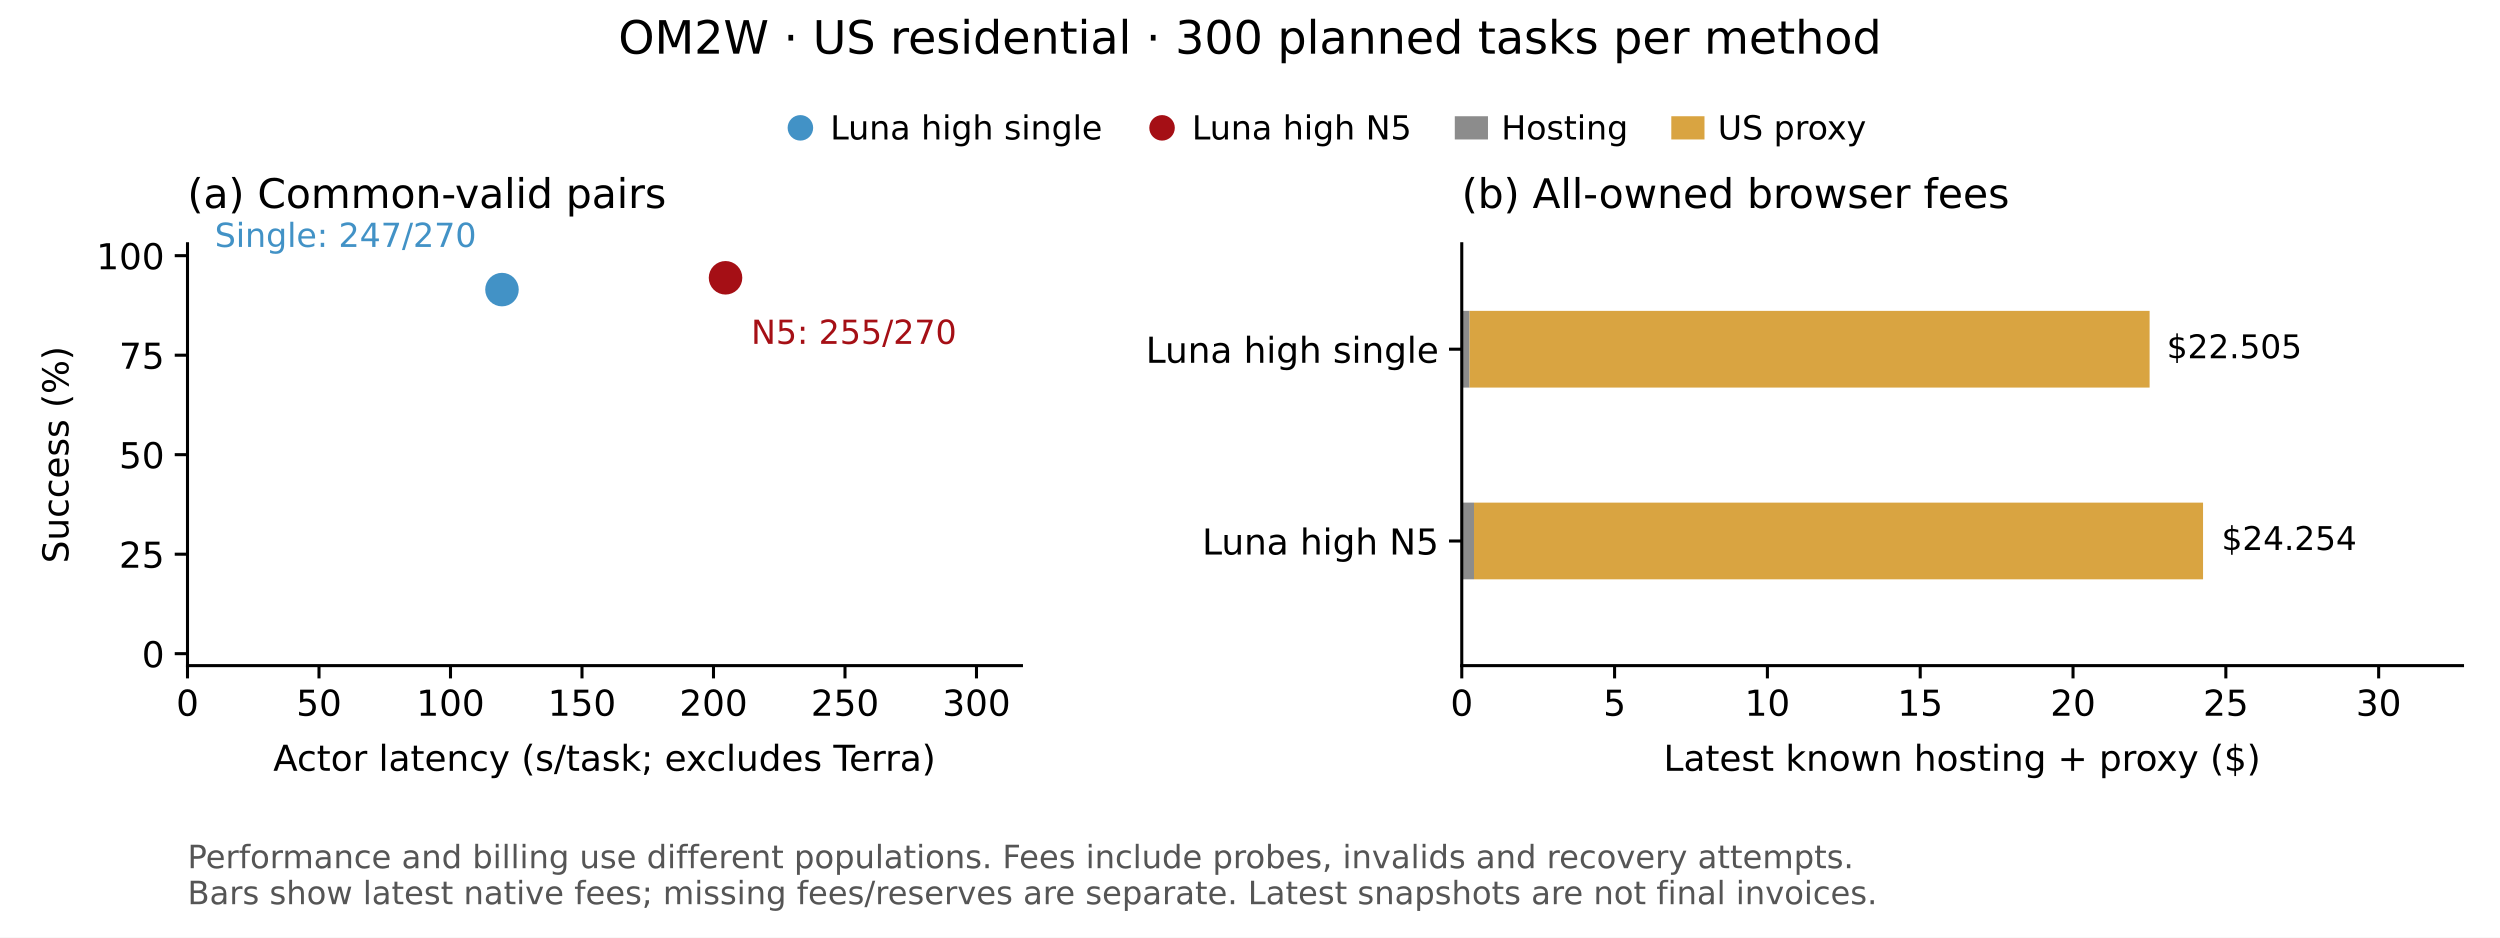
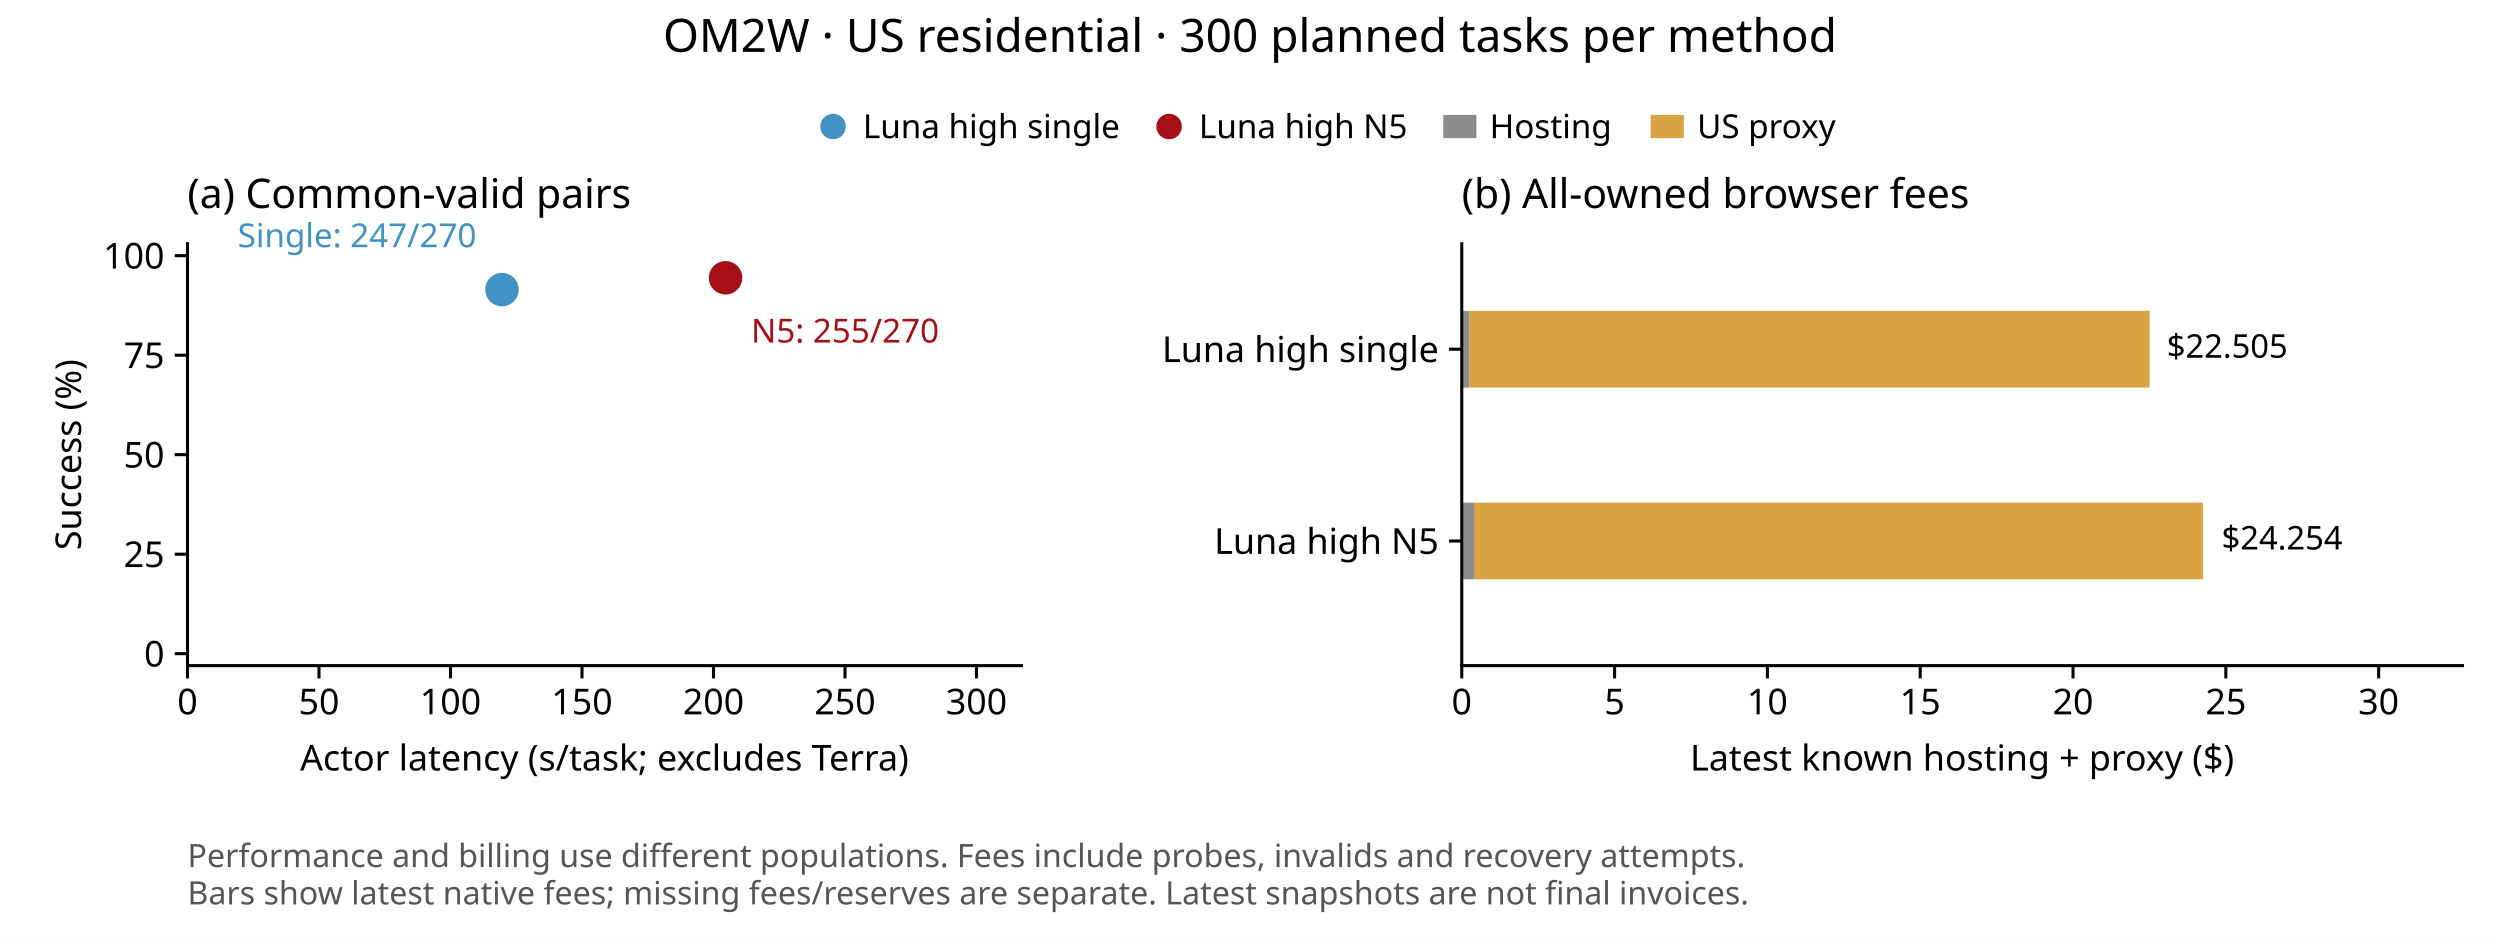
<svg xmlns="http://www.w3.org/2000/svg" xmlns:xlink="http://www.w3.org/1999/xlink" width="489.6pt" height="183.6pt" viewBox="0 0 489.6 183.6" version="1.1">
  <defs>
    <style type="text/css">*{stroke-linejoin: round; stroke-linecap: butt}</style>
  </defs>
  <g id="figure_1">
    <g id="patch_1">
-       <path d="M 0 183.6  L 489.6 183.6  L 489.6 0  L 0 0  z " style="fill: #ffffff" />
+       <path d="M 0 183.6 L 489.6 183.6 L 489.6 0 L 0 0 z " style="fill: #ffffff" />
    </g>
    <g id="axes_1">
      <g id="patch_2">
-         <path d="M 36.72 130.356  L 200.04 130.356  L 200.04 47.736  L 36.72 47.736  z " style="fill: #ffffff" />
+         <path d="M 36.72 130.356 L 200.04 130.356 L 200.04 47.736 L 36.72 47.736 z " style="fill: #ffffff" />
      </g>
      <g id="matplotlib.axis_1">
        <g id="xtick_1">
          <g id="line2d_1">
            <defs>
-               <path id="mb573e9f956" d="M 0 0  L 0 2.5  " style="stroke: #000000; stroke-width: 0.6" />
+               <path id="mb573e9f956" d="M 0 0 L 0 2.5 " style="stroke: #000000; stroke-width: 0.6" />
            </defs>
            <g>
              <use xlink:href="#mb573e9f956" x="36.72" y="130.356" style="stroke: #000000; stroke-width: 0.6" />
            </g>
          </g>
          <g id="text_1">
-             <text style="font: 7px 'DejaVu Sans'; text-anchor: middle" x="36.72" y="140.175" transform="rotate(-0 36.72 140.1749)">0</text>
+             <text style="font: 7px 'Albert Sans'; text-anchor: middle" x="36.72" y="139.896" transform="rotate(-0 36.72 139.896)">0</text>
          </g>
        </g>
        <g id="xtick_2">
          <g id="line2d_2">
            <g>
              <use xlink:href="#mb573e9f956" x="62.473" y="130.356" style="stroke: #000000; stroke-width: 0.6" />
            </g>
          </g>
          <g id="text_2">
-             <text style="font: 7px 'DejaVu Sans'; text-anchor: middle" x="62.473" y="140.175" transform="rotate(-0 62.47257 140.1749)">50</text>
+             <text style="font: 7px 'Albert Sans'; text-anchor: middle" x="62.473" y="139.896" transform="rotate(-0 62.47257 139.896)">50</text>
          </g>
        </g>
        <g id="xtick_3">
          <g id="line2d_3">
            <g>
              <use xlink:href="#mb573e9f956" x="88.225" y="130.356" style="stroke: #000000; stroke-width: 0.6" />
            </g>
          </g>
          <g id="text_3">
-             <text style="font: 7px 'DejaVu Sans'; text-anchor: middle" x="88.225" y="140.175" transform="rotate(-0 88.22514 140.1749)">100</text>
+             <text style="font: 7px 'Albert Sans'; text-anchor: middle" x="88.225" y="139.896" transform="rotate(-0 88.22514 139.896)">100</text>
          </g>
        </g>
        <g id="xtick_4">
          <g id="line2d_4">
            <g>
              <use xlink:href="#mb573e9f956" x="113.978" y="130.356" style="stroke: #000000; stroke-width: 0.6" />
            </g>
          </g>
          <g id="text_4">
-             <text style="font: 7px 'DejaVu Sans'; text-anchor: middle" x="113.978" y="140.175" transform="rotate(-0 113.9777 140.1749)">150</text>
+             <text style="font: 7px 'Albert Sans'; text-anchor: middle" x="113.978" y="139.896" transform="rotate(-0 113.9777 139.896)">150</text>
          </g>
        </g>
        <g id="xtick_5">
          <g id="line2d_5">
            <g>
              <use xlink:href="#mb573e9f956" x="139.73" y="130.356" style="stroke: #000000; stroke-width: 0.6" />
            </g>
          </g>
          <g id="text_5">
-             <text style="font: 7px 'DejaVu Sans'; text-anchor: middle" x="139.73" y="140.175" transform="rotate(-0 139.7303 140.1749)">200</text>
+             <text style="font: 7px 'Albert Sans'; text-anchor: middle" x="139.73" y="139.896" transform="rotate(-0 139.7303 139.896)">200</text>
          </g>
        </g>
        <g id="xtick_6">
          <g id="line2d_6">
            <g>
              <use xlink:href="#mb573e9f956" x="165.483" y="130.356" style="stroke: #000000; stroke-width: 0.6" />
            </g>
          </g>
          <g id="text_6">
-             <text style="font: 7px 'DejaVu Sans'; text-anchor: middle" x="165.483" y="140.175" transform="rotate(-0 165.4828 140.1749)">250</text>
+             <text style="font: 7px 'Albert Sans'; text-anchor: middle" x="165.483" y="139.896" transform="rotate(-0 165.4828 139.896)">250</text>
          </g>
        </g>
        <g id="xtick_7">
          <g id="line2d_7">
            <g>
              <use xlink:href="#mb573e9f956" x="191.235" y="130.356" style="stroke: #000000; stroke-width: 0.6" />
            </g>
          </g>
          <g id="text_7">
-             <text style="font: 7px 'DejaVu Sans'; text-anchor: middle" x="191.235" y="140.175" transform="rotate(-0 191.2354 140.1749)">300</text>
+             <text style="font: 7px 'Albert Sans'; text-anchor: middle" x="191.235" y="139.896" transform="rotate(-0 191.2354 139.896)">300</text>
          </g>
        </g>
        <g id="text_8">
-           <text style="font: 7px 'DejaVu Sans'; text-anchor: middle" x="118.38" y="150.95" transform="rotate(-0 118.3798 150.9496)">Actor latency (s/task; excludes Terra)</text>
+           <text style="font: 7px 'Albert Sans'; text-anchor: middle" x="118.38" y="150.896" transform="rotate(-0 118.3798 150.896)">Actor latency (s/task; excludes Terra)</text>
        </g>
      </g>
      <g id="matplotlib.axis_2">
        <g id="ytick_1">
          <g id="line2d_8">
            <defs>
-               <path id="m0dc18f6f5d" d="M 0 0  L -2.5 0  " style="stroke: #000000; stroke-width: 0.6" />
+               <path id="m0dc18f6f5d" d="M 0 0 L -2.5 0 " style="stroke: #000000; stroke-width: 0.6" />
            </defs>
            <g>
              <use xlink:href="#m0dc18f6f5d" x="36.72" y="128.018" style="stroke: #000000; stroke-width: 0.6" />
            </g>
          </g>
          <g id="text_9">
-             <text style="font: 7px 'DejaVu Sans'; text-anchor: end" x="32.22" y="130.677" transform="rotate(-0 32.22 130.6772)">0</text>
+             <text style="font: 7px 'Albert Sans'; text-anchor: end" x="32.22" y="130.538" transform="rotate(-0 32.22 130.5377)">0</text>
          </g>
        </g>
        <g id="ytick_2">
          <g id="line2d_9">
            <g>
              <use xlink:href="#m0dc18f6f5d" x="36.72" y="108.532" style="stroke: #000000; stroke-width: 0.6" />
            </g>
          </g>
          <g id="text_10">
-             <text style="font: 7px 'DejaVu Sans'; text-anchor: end" x="32.22" y="111.191" transform="rotate(-0 32.22 111.1913)">25</text>
+             <text style="font: 7px 'Albert Sans'; text-anchor: end" x="32.22" y="111.052" transform="rotate(-0 32.22 111.0518)">25</text>
          </g>
        </g>
        <g id="ytick_3">
          <g id="line2d_10">
            <g>
              <use xlink:href="#m0dc18f6f5d" x="36.72" y="89.046" style="stroke: #000000; stroke-width: 0.6" />
            </g>
          </g>
          <g id="text_11">
-             <text style="font: 7px 'DejaVu Sans'; text-anchor: end" x="32.22" y="91.705" transform="rotate(-0 32.22 91.70545)">50</text>
+             <text style="font: 7px 'Albert Sans'; text-anchor: end" x="32.22" y="91.566" transform="rotate(-0 32.22 91.566)">50</text>
          </g>
        </g>
        <g id="ytick_4">
          <g id="line2d_11">
            <g>
              <use xlink:href="#m0dc18f6f5d" x="36.72" y="69.56" style="stroke: #000000; stroke-width: 0.6" />
            </g>
          </g>
          <g id="text_12">
-             <text style="font: 7px 'DejaVu Sans'; text-anchor: end" x="32.22" y="72.22" transform="rotate(-0 32.22 72.2196)">75</text>
+             <text style="font: 7px 'Albert Sans'; text-anchor: end" x="32.22" y="72.08" transform="rotate(-0 32.22 72.08015)">75</text>
          </g>
        </g>
        <g id="ytick_5">
          <g id="line2d_12">
            <g>
              <use xlink:href="#m0dc18f6f5d" x="36.72" y="50.074" style="stroke: #000000; stroke-width: 0.6" />
            </g>
          </g>
          <g id="text_13">
-             <text style="font: 7px 'DejaVu Sans'; text-anchor: end" x="32.22" y="52.734" transform="rotate(-0 32.22 52.73376)">100</text>
+             <text style="font: 7px 'Albert Sans'; text-anchor: end" x="32.22" y="52.594" transform="rotate(-0 32.22 52.5943)">100</text>
          </g>
        </g>
        <g id="text_14">
-           <text style="font: 7px 'DejaVu Sans'; text-anchor: middle" x="13.403" y="89.046" transform="rotate(-90 13.40297 89.046)">Success (%)</text>
+           <text style="font: 7px 'Albert Sans'; text-anchor: middle" x="15.872" y="89.046" transform="rotate(-90 15.87156 89.046)">Success (%)</text>
        </g>
      </g>
      <g id="patch_3">
-         <path d="M 36.72 130.356  L 36.72 47.736  " style="fill: none; stroke: #000000; stroke-width: 0.6; stroke-linejoin: miter; stroke-linecap: square" />
+         <path d="M 36.72 130.356 L 36.72 47.736 " style="fill: none; stroke: #000000; stroke-width: 0.6; stroke-linejoin: miter; stroke-linecap: square" />
      </g>
      <g id="patch_4">
-         <path d="M 36.72 130.356  L 200.04 130.356  " style="fill: none; stroke: #000000; stroke-width: 0.6; stroke-linejoin: miter; stroke-linecap: square" />
+         <path d="M 36.72 130.356 L 200.04 130.356 " style="fill: none; stroke: #000000; stroke-width: 0.6; stroke-linejoin: miter; stroke-linecap: square" />
      </g>
      <g id="PathCollection_1">
        <defs>
-           <path id="m14d12786a4" d="M 0 2.784  C 0.738 2.784 1.446 2.491 1.969 1.969  C 2.491 1.446 2.784 0.738 2.784 0  C 2.784 -0.738 2.491 -1.446 1.969 -1.969  C 1.446 -2.491 0.738 -2.784 0 -2.784  C -0.738 -2.784 -1.446 -2.491 -1.969 -1.969  C -2.491 -1.446 -2.784 -0.738 -2.784 0  C -2.784 0.738 -2.491 1.446 -1.969 1.969  C -1.446 2.491 -0.738 2.784 0 2.784  z " style="stroke: #4292c6" />
+           <path id="m14d12786a4" d="M 0 2.784 C 0.738 2.784 1.446 2.491 1.969 1.969 C 2.491 1.446 2.784 0.738 2.784 0 C 2.784 -0.738 2.491 -1.446 1.969 -1.969 C 1.446 -2.491 0.738 -2.784 0 -2.784 C -0.738 -2.784 -1.446 -2.491 -1.969 -1.969 C -2.491 -1.446 -2.784 -0.738 -2.784 0 C -2.784 0.738 -2.491 1.446 -1.969 1.969 C -1.446 2.491 -0.738 2.784 0 2.784 z " style="stroke: #4292c6" />
        </defs>
        <g clip-path="url(#pe74056916e)">
          <use xlink:href="#m14d12786a4" x="98.307" y="56.714" style="fill: #4292c6; stroke: #4292c6" />
        </g>
      </g>
      <g id="text_15">
-         <text style="fill: #4292c6; font: 6.5px 'DejaVu Sans'; text-anchor: end" x="93.307" y="48.362" transform="rotate(-0 93.3071 48.36213)">Single: 247/270</text>
+         <text style="fill: #4292c6; font: 6.5px 'Albert Sans'; text-anchor: end" x="93.307" y="48.414" transform="rotate(-0 93.3071 48.41392)">Single: 247/270</text>
      </g>
      <g id="PathCollection_2">
        <defs>
-           <path id="maf39bab64e" d="M 0 2.784  C 0.738 2.784 1.446 2.491 1.969 1.969  C 2.491 1.446 2.784 0.738 2.784 0  C 2.784 -0.738 2.491 -1.446 1.969 -1.969  C 1.446 -2.491 0.738 -2.784 0 -2.784  C -0.738 -2.784 -1.446 -2.491 -1.969 -1.969  C -2.491 -1.446 -2.784 -0.738 -2.784 0  C -2.784 0.738 -2.491 1.446 -1.969 1.969  C -1.446 2.491 -0.738 2.784 0 2.784  z " style="stroke: #a50f15" />
+           <path id="maf39bab64e" d="M 0 2.784 C 0.738 2.784 1.446 2.491 1.969 1.969 C 2.491 1.446 2.784 0.738 2.784 0 C 2.784 -0.738 2.491 -1.446 1.969 -1.969 C 1.446 -2.491 0.738 -2.784 0 -2.784 C -0.738 -2.784 -1.446 -2.491 -1.969 -1.969 C -2.491 -1.446 -2.784 -0.738 -2.784 0 C -2.784 0.738 -2.491 1.446 -1.969 1.969 C -1.446 2.491 -0.738 2.784 0 2.784 z " style="stroke: #a50f15" />
        </defs>
        <g clip-path="url(#pe74056916e)">
          <use xlink:href="#maf39bab64e" x="142.088" y="54.404" style="fill: #a50f15; stroke: #a50f15" />
        </g>
      </g>
      <g id="text_16">
-         <text style="fill: #a50f15; font: 6.5px 'DejaVu Sans'; text-anchor: start" x="147.088" y="67.343" transform="rotate(-0 147.0875 67.34347)">N5: 255/270</text>
+         <text style="fill: #a50f15; font: 6.5px 'Albert Sans'; text-anchor: start" x="147.088" y="67.084" transform="rotate(-0 147.0875 67.08449)">N5: 255/270</text>
      </g>
      <g id="text_17">
-         <text style="font: 8px 'DejaVu Sans'; text-anchor: start" x="36.72" y="40.736" transform="rotate(-0 36.72 40.736)">(a) Common-valid pairs</text>
+         <text style="font: 8px 'Albert Sans'; text-anchor: start" x="36.72" y="40.736" transform="rotate(-0 36.72 40.736)">(a) Common-valid pairs</text>
      </g>
    </g>
    <g id="axes_2">
      <g id="patch_5">
-         <path d="M 286.272 130.356  L 482.256 130.356  L 482.256 47.736  L 286.272 47.736  z " style="fill: #ffffff" />
+         <path d="M 286.272 130.356 L 482.256 130.356 L 482.256 47.736 L 286.272 47.736 z " style="fill: #ffffff" />
      </g>
      <g id="patch_6">
-         <path d="M 286.272 60.88  L 287.797 60.88  L 287.797 75.902  L 286.272 75.902  z " clip-path="url(#pe434d40965)" style="fill: #8c8c8c" />
+         <path d="M 286.272 60.88 L 287.797 60.88 L 287.797 75.902 L 286.272 75.902 z " clip-path="url(#pe434d40965)" style="fill: #8c8c8c" />
      </g>
      <g id="patch_7">
-         <path d="M 287.797 60.88  L 420.978 60.88  L 420.978 75.902  L 287.797 75.902  z " clip-path="url(#pe434d40965)" style="fill: #d9a441" />
+         <path d="M 287.797 60.88 L 420.978 60.88 L 420.978 75.902 L 287.797 75.902 z " clip-path="url(#pe434d40965)" style="fill: #d9a441" />
      </g>
      <g id="patch_8">
-         <path d="M 286.272 98.435  L 288.669 98.435  L 288.669 113.456  L 286.272 113.456  z " clip-path="url(#pe434d40965)" style="fill: #8c8c8c" />
+         <path d="M 286.272 98.435 L 288.669 98.435 L 288.669 113.456 L 286.272 113.456 z " clip-path="url(#pe434d40965)" style="fill: #8c8c8c" />
      </g>
      <g id="patch_9">
-         <path d="M 288.669 98.435  L 431.445 98.435  L 431.445 113.456  L 288.669 113.456  z " clip-path="url(#pe434d40965)" style="fill: #d9a441" />
+         <path d="M 288.669 98.435 L 431.445 98.435 L 431.445 113.456 L 288.669 113.456 z " clip-path="url(#pe434d40965)" style="fill: #d9a441" />
      </g>
      <g id="matplotlib.axis_3">
        <g id="xtick_8">
          <g id="line2d_13">
            <g>
              <use xlink:href="#mb573e9f956" x="286.272" y="130.356" style="stroke: #000000; stroke-width: 0.6" />
            </g>
          </g>
          <g id="text_18">
-             <text style="font: 7px 'DejaVu Sans'; text-anchor: middle" x="286.272" y="140.175" transform="rotate(-0 286.2724 140.1749)">0</text>
+             <text style="font: 7px 'Albert Sans'; text-anchor: middle" x="286.272" y="139.896" transform="rotate(-0 286.2724 139.896)">0</text>
          </g>
        </g>
        <g id="xtick_9">
          <g id="line2d_14">
            <g>
              <use xlink:href="#mb573e9f956" x="316.2" y="130.356" style="stroke: #000000; stroke-width: 0.6" />
            </g>
          </g>
          <g id="text_19">
-             <text style="font: 7px 'DejaVu Sans'; text-anchor: middle" x="316.2" y="140.175" transform="rotate(-0 316.1998 140.1749)">5</text>
+             <text style="font: 7px 'Albert Sans'; text-anchor: middle" x="316.2" y="139.896" transform="rotate(-0 316.1998 139.896)">5</text>
          </g>
        </g>
        <g id="xtick_10">
          <g id="line2d_15">
            <g>
              <use xlink:href="#mb573e9f956" x="346.127" y="130.356" style="stroke: #000000; stroke-width: 0.6" />
            </g>
          </g>
          <g id="text_20">
-             <text style="font: 7px 'DejaVu Sans'; text-anchor: middle" x="346.127" y="140.175" transform="rotate(-0 346.1272 140.1749)">10</text>
+             <text style="font: 7px 'Albert Sans'; text-anchor: middle" x="346.127" y="139.896" transform="rotate(-0 346.1272 139.896)">10</text>
          </g>
        </g>
        <g id="xtick_11">
          <g id="line2d_16">
            <g>
              <use xlink:href="#mb573e9f956" x="376.055" y="130.356" style="stroke: #000000; stroke-width: 0.6" />
            </g>
          </g>
          <g id="text_21">
-             <text style="font: 7px 'DejaVu Sans'; text-anchor: middle" x="376.055" y="140.175" transform="rotate(-0 376.0546 140.1749)">15</text>
+             <text style="font: 7px 'Albert Sans'; text-anchor: middle" x="376.055" y="139.896" transform="rotate(-0 376.0546 139.896)">15</text>
          </g>
        </g>
        <g id="xtick_12">
          <g id="line2d_17">
            <g>
              <use xlink:href="#mb573e9f956" x="405.982" y="130.356" style="stroke: #000000; stroke-width: 0.6" />
            </g>
          </g>
          <g id="text_22">
-             <text style="font: 7px 'DejaVu Sans'; text-anchor: middle" x="405.982" y="140.175" transform="rotate(-0 405.9821 140.1749)">20</text>
+             <text style="font: 7px 'Albert Sans'; text-anchor: middle" x="405.982" y="139.896" transform="rotate(-0 405.9821 139.896)">20</text>
          </g>
        </g>
        <g id="xtick_13">
          <g id="line2d_18">
            <g>
              <use xlink:href="#mb573e9f956" x="435.909" y="130.356" style="stroke: #000000; stroke-width: 0.6" />
            </g>
          </g>
          <g id="text_23">
-             <text style="font: 7px 'DejaVu Sans'; text-anchor: middle" x="435.909" y="140.175" transform="rotate(-0 435.9095 140.1749)">25</text>
+             <text style="font: 7px 'Albert Sans'; text-anchor: middle" x="435.909" y="139.896" transform="rotate(-0 435.9095 139.896)">25</text>
          </g>
        </g>
        <g id="xtick_14">
          <g id="line2d_19">
            <g>
              <use xlink:href="#mb573e9f956" x="465.837" y="130.356" style="stroke: #000000; stroke-width: 0.6" />
            </g>
          </g>
          <g id="text_24">
-             <text style="font: 7px 'DejaVu Sans'; text-anchor: middle" x="465.837" y="140.175" transform="rotate(-0 465.8369 140.1749)">30</text>
+             <text style="font: 7px 'Albert Sans'; text-anchor: middle" x="465.837" y="139.896" transform="rotate(-0 465.8369 139.896)">30</text>
          </g>
        </g>
        <g id="text_25">
-           <text style="font: 7px 'DejaVu Sans'; text-anchor: middle" x="384.264" y="150.95" transform="rotate(-0 384.2642 150.9496)">Latest known hosting + proxy ($)</text>
+           <text style="font: 7px 'Albert Sans'; text-anchor: middle" x="384.264" y="150.896" transform="rotate(-0 384.2642 150.896)">Latest known hosting + proxy ($)</text>
        </g>
      </g>
      <g id="matplotlib.axis_4">
        <g id="ytick_6">
          <g id="line2d_20">
            <g>
              <use xlink:href="#m0dc18f6f5d" x="286.272" y="68.391" style="stroke: #000000; stroke-width: 0.6" />
            </g>
          </g>
          <g id="text_26">
-             <text style="font: 7px 'DejaVu Sans'; text-anchor: end" x="281.772" y="71.05" transform="rotate(-0 281.7724 71.05045)">Luna high single</text>
+             <text style="font: 7px 'Albert Sans'; text-anchor: end" x="281.772" y="70.911" transform="rotate(-0 281.7724 70.911)">Luna high single</text>
          </g>
        </g>
        <g id="ytick_7">
          <g id="line2d_21">
            <g>
              <use xlink:href="#m0dc18f6f5d" x="286.272" y="105.946" style="stroke: #000000; stroke-width: 0.6" />
            </g>
          </g>
          <g id="text_27">
-             <text style="font: 7px 'DejaVu Sans'; text-anchor: end" x="281.772" y="108.605" transform="rotate(-0 281.7724 108.605)">Luna high N5</text>
+             <text style="font: 7px 'Albert Sans'; text-anchor: end" x="281.772" y="108.466" transform="rotate(-0 281.7724 108.4655)">Luna high N5</text>
          </g>
        </g>
      </g>
      <g id="patch_10">
-         <path d="M 286.272 130.356  L 286.272 47.736  " style="fill: none; stroke: #000000; stroke-width: 0.6; stroke-linejoin: miter; stroke-linecap: square" />
+         <path d="M 286.272 130.356 L 286.272 47.736 " style="fill: none; stroke: #000000; stroke-width: 0.6; stroke-linejoin: miter; stroke-linecap: square" />
      </g>
      <g id="patch_11">
-         <path d="M 286.272 130.356  L 482.256 130.356  " style="fill: none; stroke: #000000; stroke-width: 0.6; stroke-linejoin: miter; stroke-linecap: square" />
+         <path d="M 286.272 130.356 L 482.256 130.356 " style="fill: none; stroke: #000000; stroke-width: 0.6; stroke-linejoin: miter; stroke-linecap: square" />
      </g>
      <g id="text_28">
-         <text style="font: 6.4px 'DejaVu Sans'; text-anchor: start" x="424.345" y="70.157" transform="rotate(-0 424.3452 70.157)">$22.505</text>
+         <text style="font: 6.4px 'Albert Sans'; text-anchor: start" x="424.345" y="70.055" transform="rotate(-0 424.3452 70.055)">$22.505</text>
      </g>
      <g id="text_29">
-         <text style="font: 6.4px 'DejaVu Sans'; text-anchor: start" x="435.075" y="107.712" transform="rotate(-0 435.0748 107.7115)">$24.254</text>
+         <text style="font: 6.4px 'Albert Sans'; text-anchor: start" x="435.075" y="107.61" transform="rotate(-0 435.0748 107.6095)">$24.254</text>
      </g>
      <g id="text_30">
-         <text style="font: 8px 'DejaVu Sans'; text-anchor: start" x="286.272" y="40.736" transform="rotate(-0 286.2724 40.736)">(b) All-owned browser fees</text>
+         <text style="font: 8px 'Albert Sans'; text-anchor: start" x="286.272" y="40.736" transform="rotate(-0 286.2724 40.736)">(b) All-owned browser fees</text>
      </g>
    </g>
    <g id="text_31">
-       <text style="font: 9px 'DejaVu Sans'; text-anchor: middle" x="244.8" y="10.511" transform="rotate(-0 244.8 10.51059)">OM2W · US residential · 300 planned tasks per method</text>
+       <text style="font: 9px 'Albert Sans'; text-anchor: middle" x="244.8" y="10.152" transform="rotate(-0 244.8 10.152)">OM2W · US residential · 300 planned tasks per method</text>
    </g>
    <g id="text_32">
-       <text style="fill: #555555; font: 6.3px 'DejaVu Sans'" transform="translate(36.72 170.027)">Performance and billing use different populations. Fees include probes, invalids and recovery attempts.</text>
-       <text style="fill: #555555; font: 6.3px 'DejaVu Sans'" transform="translate(36.72 177.0816)">Bars show latest native fees; missing fees/reserves are separate. Latest snapshots are not final invoices.</text>
+       <text style="fill: #555555; font: 6.3px 'Albert Sans'" transform="translate(36.72 169.8075)">Performance and billing use different populations. Fees include probes, invalids and recovery attempts.</text>
+       <text style="fill: #555555; font: 6.3px 'Albert Sans'" transform="translate(36.72 177.1155)">Bars show latest native fees; missing fees/reserves are separate. Latest snapshots are not final invoices.</text>
    </g>
    <g id="legend_1">
      <g id="line2d_22">
        <defs>
-           <path id="mfb11a82496" d="M 0 2  C 0.53 2 1.039 1.789 1.414 1.414  C 1.789 1.039 2 0.53 2 0  C 2 -0.53 1.789 -1.039 1.414 -1.414  C 1.039 -1.789 0.53 -2 0 -2  C -0.53 -2 -1.039 -1.789 -1.414 -1.414  C -1.789 -1.039 -2 -0.53 -2 0  C -2 0.53 -1.789 1.039 -1.414 1.414  C -1.039 1.789 -0.53 2 0 2  z " style="stroke: #4292c6" />
+           <path id="mfb11a82496" d="M 0 2 C 0.53 2 1.039 1.789 1.414 1.414 C 1.789 1.039 2 0.53 2 0 C 2 -0.53 1.789 -1.039 1.414 -1.414 C 1.039 -1.789 0.53 -2 0 -2 C -0.53 -2 -1.039 -1.789 -1.414 -1.414 C -1.789 -1.039 -2 -0.53 -2 0 C -2 0.53 -1.789 1.039 -1.414 1.414 C -1.039 1.789 -0.53 2 0 2 z " style="stroke: #4292c6" />
        </defs>
        <g>
-           <use xlink:href="#mfb11a82496" x="156.749" y="25.038" style="fill: #4292c6; stroke: #4292c6" />
+           <use xlink:href="#mfb11a82496" x="163.143" y="24.779" style="fill: #4292c6; stroke: #4292c6" />
        </g>
      </g>
      <g id="text_33">
-         <text style="font: 6.5px 'DejaVu Sans'; text-anchor: start" x="162.599" y="27.313" transform="rotate(-0 162.5989 27.31298)">Luna high single</text>
+         <text style="font: 6.5px 'Albert Sans'; text-anchor: start" x="168.993" y="27.054" transform="rotate(-0 168.9928 27.054)">Luna high single</text>
      </g>
      <g id="line2d_23">
        <defs>
-           <path id="mb9af3e06a2" d="M 0 2  C 0.53 2 1.039 1.789 1.414 1.414  C 1.789 1.039 2 0.53 2 0  C 2 -0.53 1.789 -1.039 1.414 -1.414  C 1.039 -1.789 0.53 -2 0 -2  C -0.53 -2 -1.039 -1.789 -1.414 -1.414  C -1.789 -1.039 -2 -0.53 -2 0  C -2 0.53 -1.789 1.039 -1.414 1.414  C -1.039 1.789 -0.53 2 0 2  z " style="stroke: #a50f15" />
+           <path id="mb9af3e06a2" d="M 0 2 C 0.53 2 1.039 1.789 1.414 1.414 C 1.789 1.039 2 0.53 2 0 C 2 -0.53 1.789 -1.039 1.414 -1.414 C 1.039 -1.789 0.53 -2 0 -2 C -0.53 -2 -1.039 -1.789 -1.414 -1.414 C -1.789 -1.039 -2 -0.53 -2 0 C -2 0.53 -1.789 1.039 -1.414 1.414 C -1.039 1.789 -0.53 2 0 2 z " style="stroke: #a50f15" />
        </defs>
        <g>
-           <use xlink:href="#mb9af3e06a2" x="227.575" y="25.038" style="fill: #a50f15; stroke: #a50f15" />
+           <use xlink:href="#mb9af3e06a2" x="228.954" y="24.779" style="fill: #a50f15; stroke: #a50f15" />
        </g>
      </g>
      <g id="text_34">
-         <text style="font: 6.5px 'DejaVu Sans'; text-anchor: start" x="233.425" y="27.313" transform="rotate(-0 233.4245 27.31298)">Luna high N5</text>
+         <text style="font: 6.5px 'Albert Sans'; text-anchor: start" x="234.804" y="27.054" transform="rotate(-0 234.8042 27.054)">Luna high N5</text>
      </g>
      <g id="patch_12">
-         <path d="M 284.906 27.313  L 291.406 27.313  L 291.406 22.763  L 284.906 22.763  z " style="fill: #8c8c8c" />
+         <path d="M 282.644 27.054 L 289.144 27.054 L 289.144 22.504 L 282.644 22.504 z " style="fill: #8c8c8c" />
      </g>
      <g id="text_35">
-         <text style="font: 6.5px 'DejaVu Sans'; text-anchor: start" x="294.006" y="27.313" transform="rotate(-0 294.0055 27.31298)">Hosting</text>
+         <text style="font: 6.5px 'Albert Sans'; text-anchor: start" x="291.744" y="27.054" transform="rotate(-0 291.7443 27.054)">Hosting</text>
      </g>
      <g id="patch_13">
-         <path d="M 327.307 27.313  L 333.807 27.313  L 333.807 22.763  L 327.307 22.763  z " style="fill: #d9a441" />
+         <path d="M 323.262 27.054 L 329.762 27.054 L 329.762 22.504 L 323.262 22.504 z " style="fill: #d9a441" />
      </g>
      <g id="text_36">
-         <text style="font: 6.5px 'DejaVu Sans'; text-anchor: start" x="336.407" y="27.313" transform="rotate(-0 336.4069 27.31298)">US proxy</text>
+         <text style="font: 6.5px 'Albert Sans'; text-anchor: start" x="332.362" y="27.054" transform="rotate(-0 332.3621 27.054)">US proxy</text>
      </g>
    </g>
  </g>
  <defs>
    <clipPath id="pe74056916e">
      <rect x="36.72" y="47.736" width="163.32" height="82.62" />
    </clipPath>
    <clipPath id="pe434d40965">
      <rect x="286.272" y="47.736" width="195.984" height="82.62" />
    </clipPath>
  </defs>
</svg>
